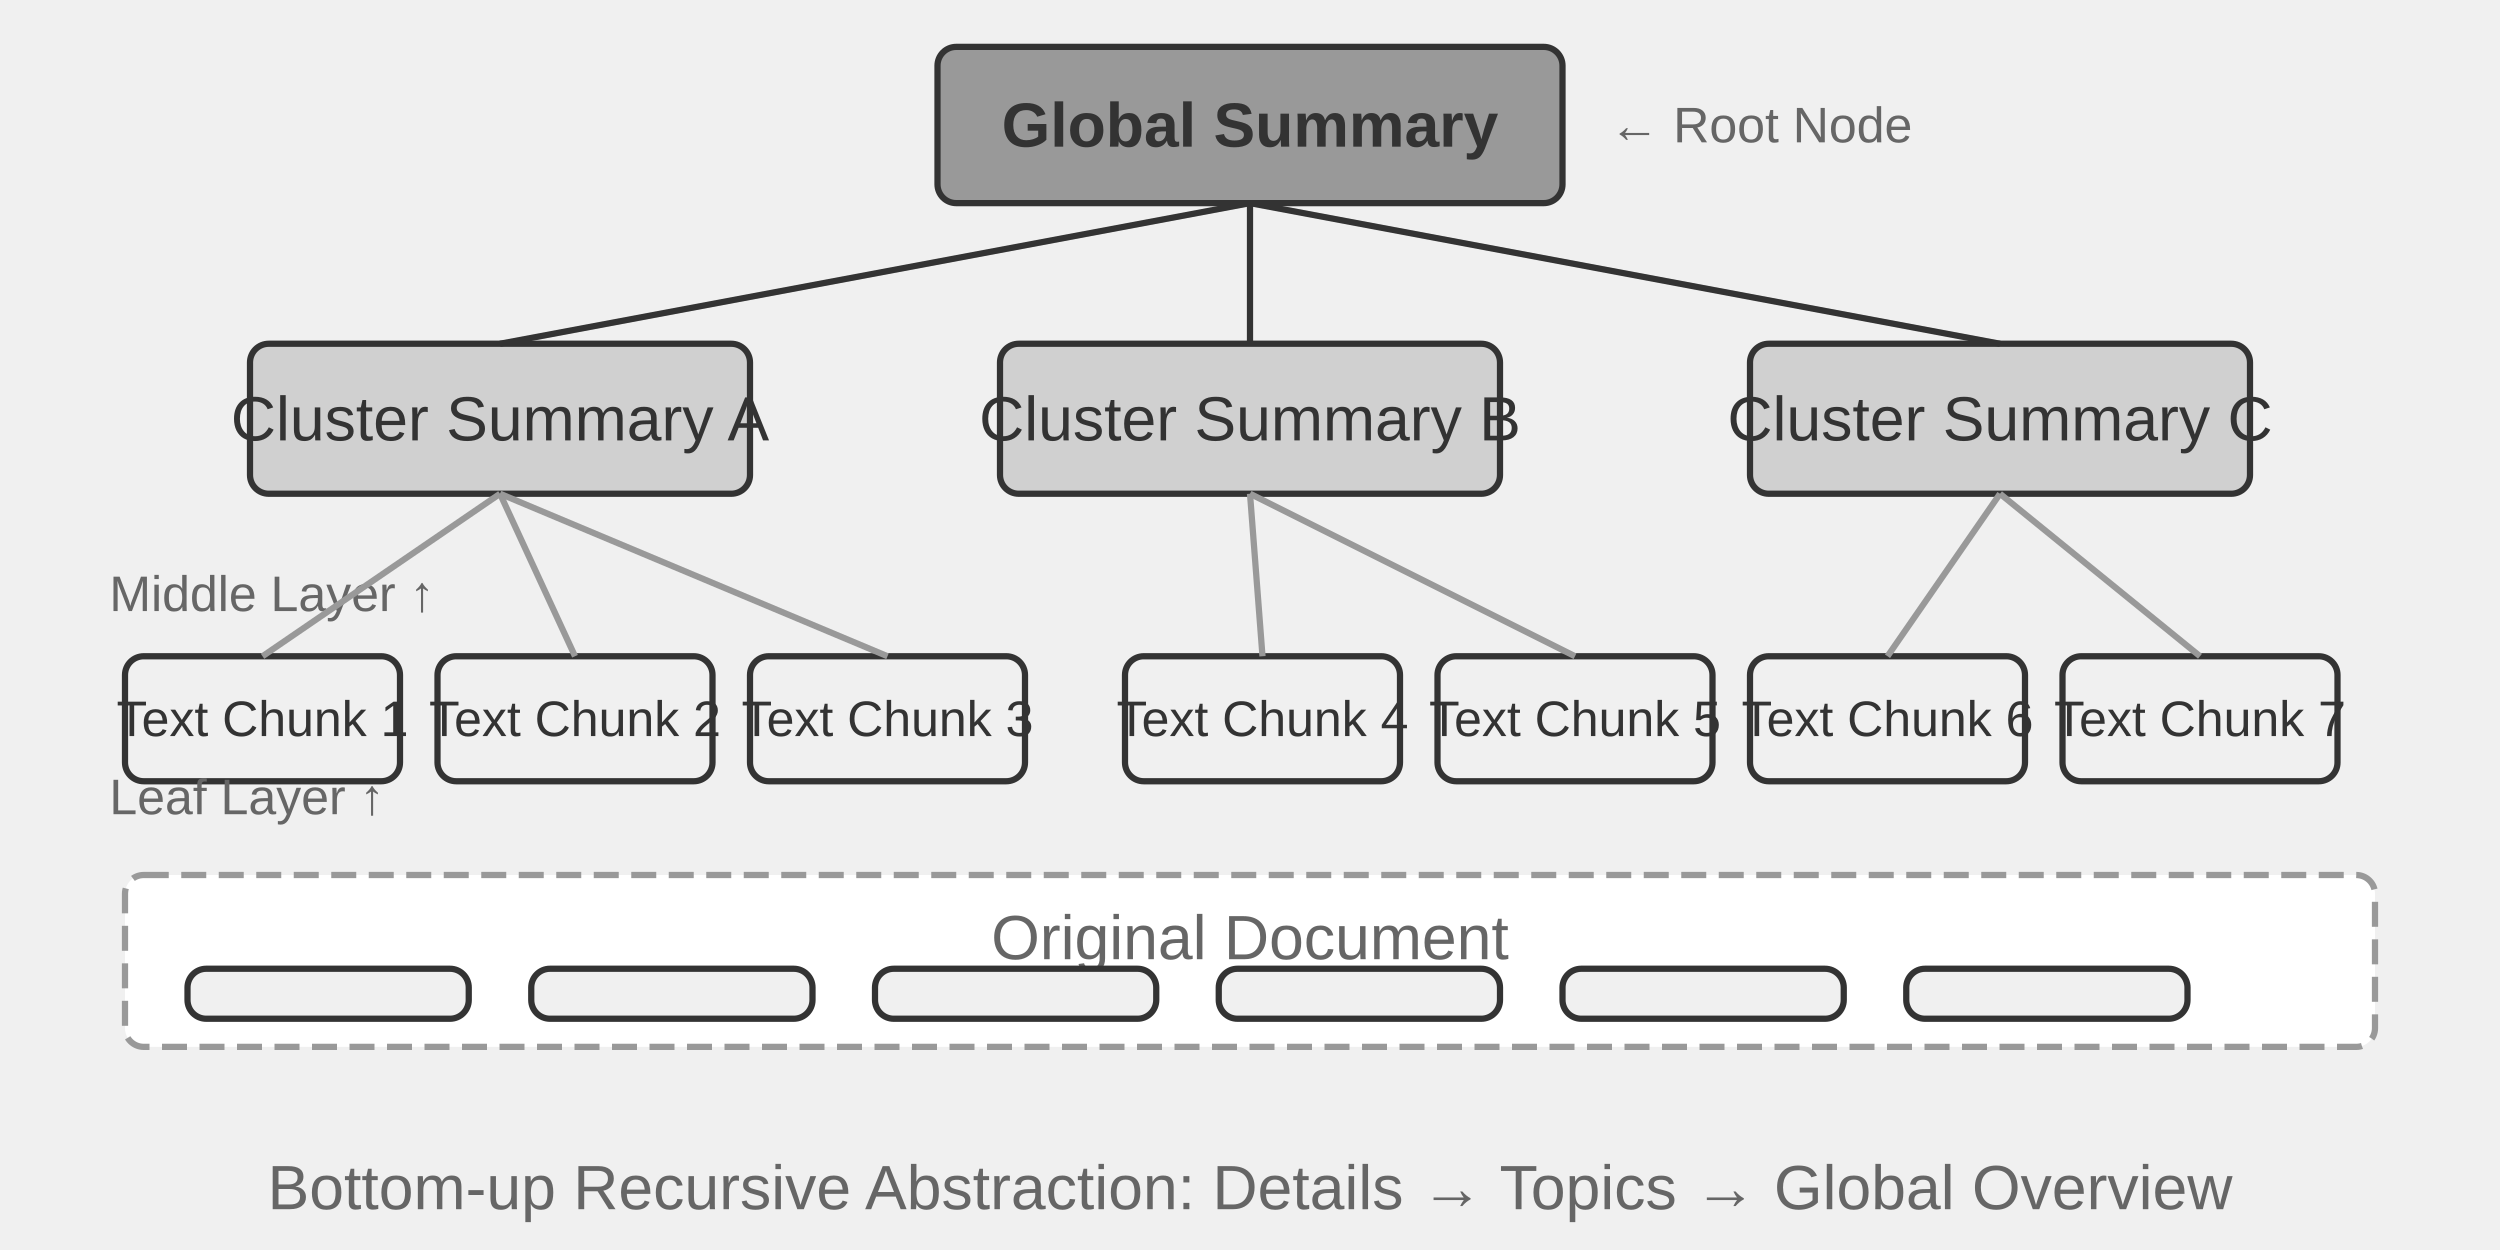
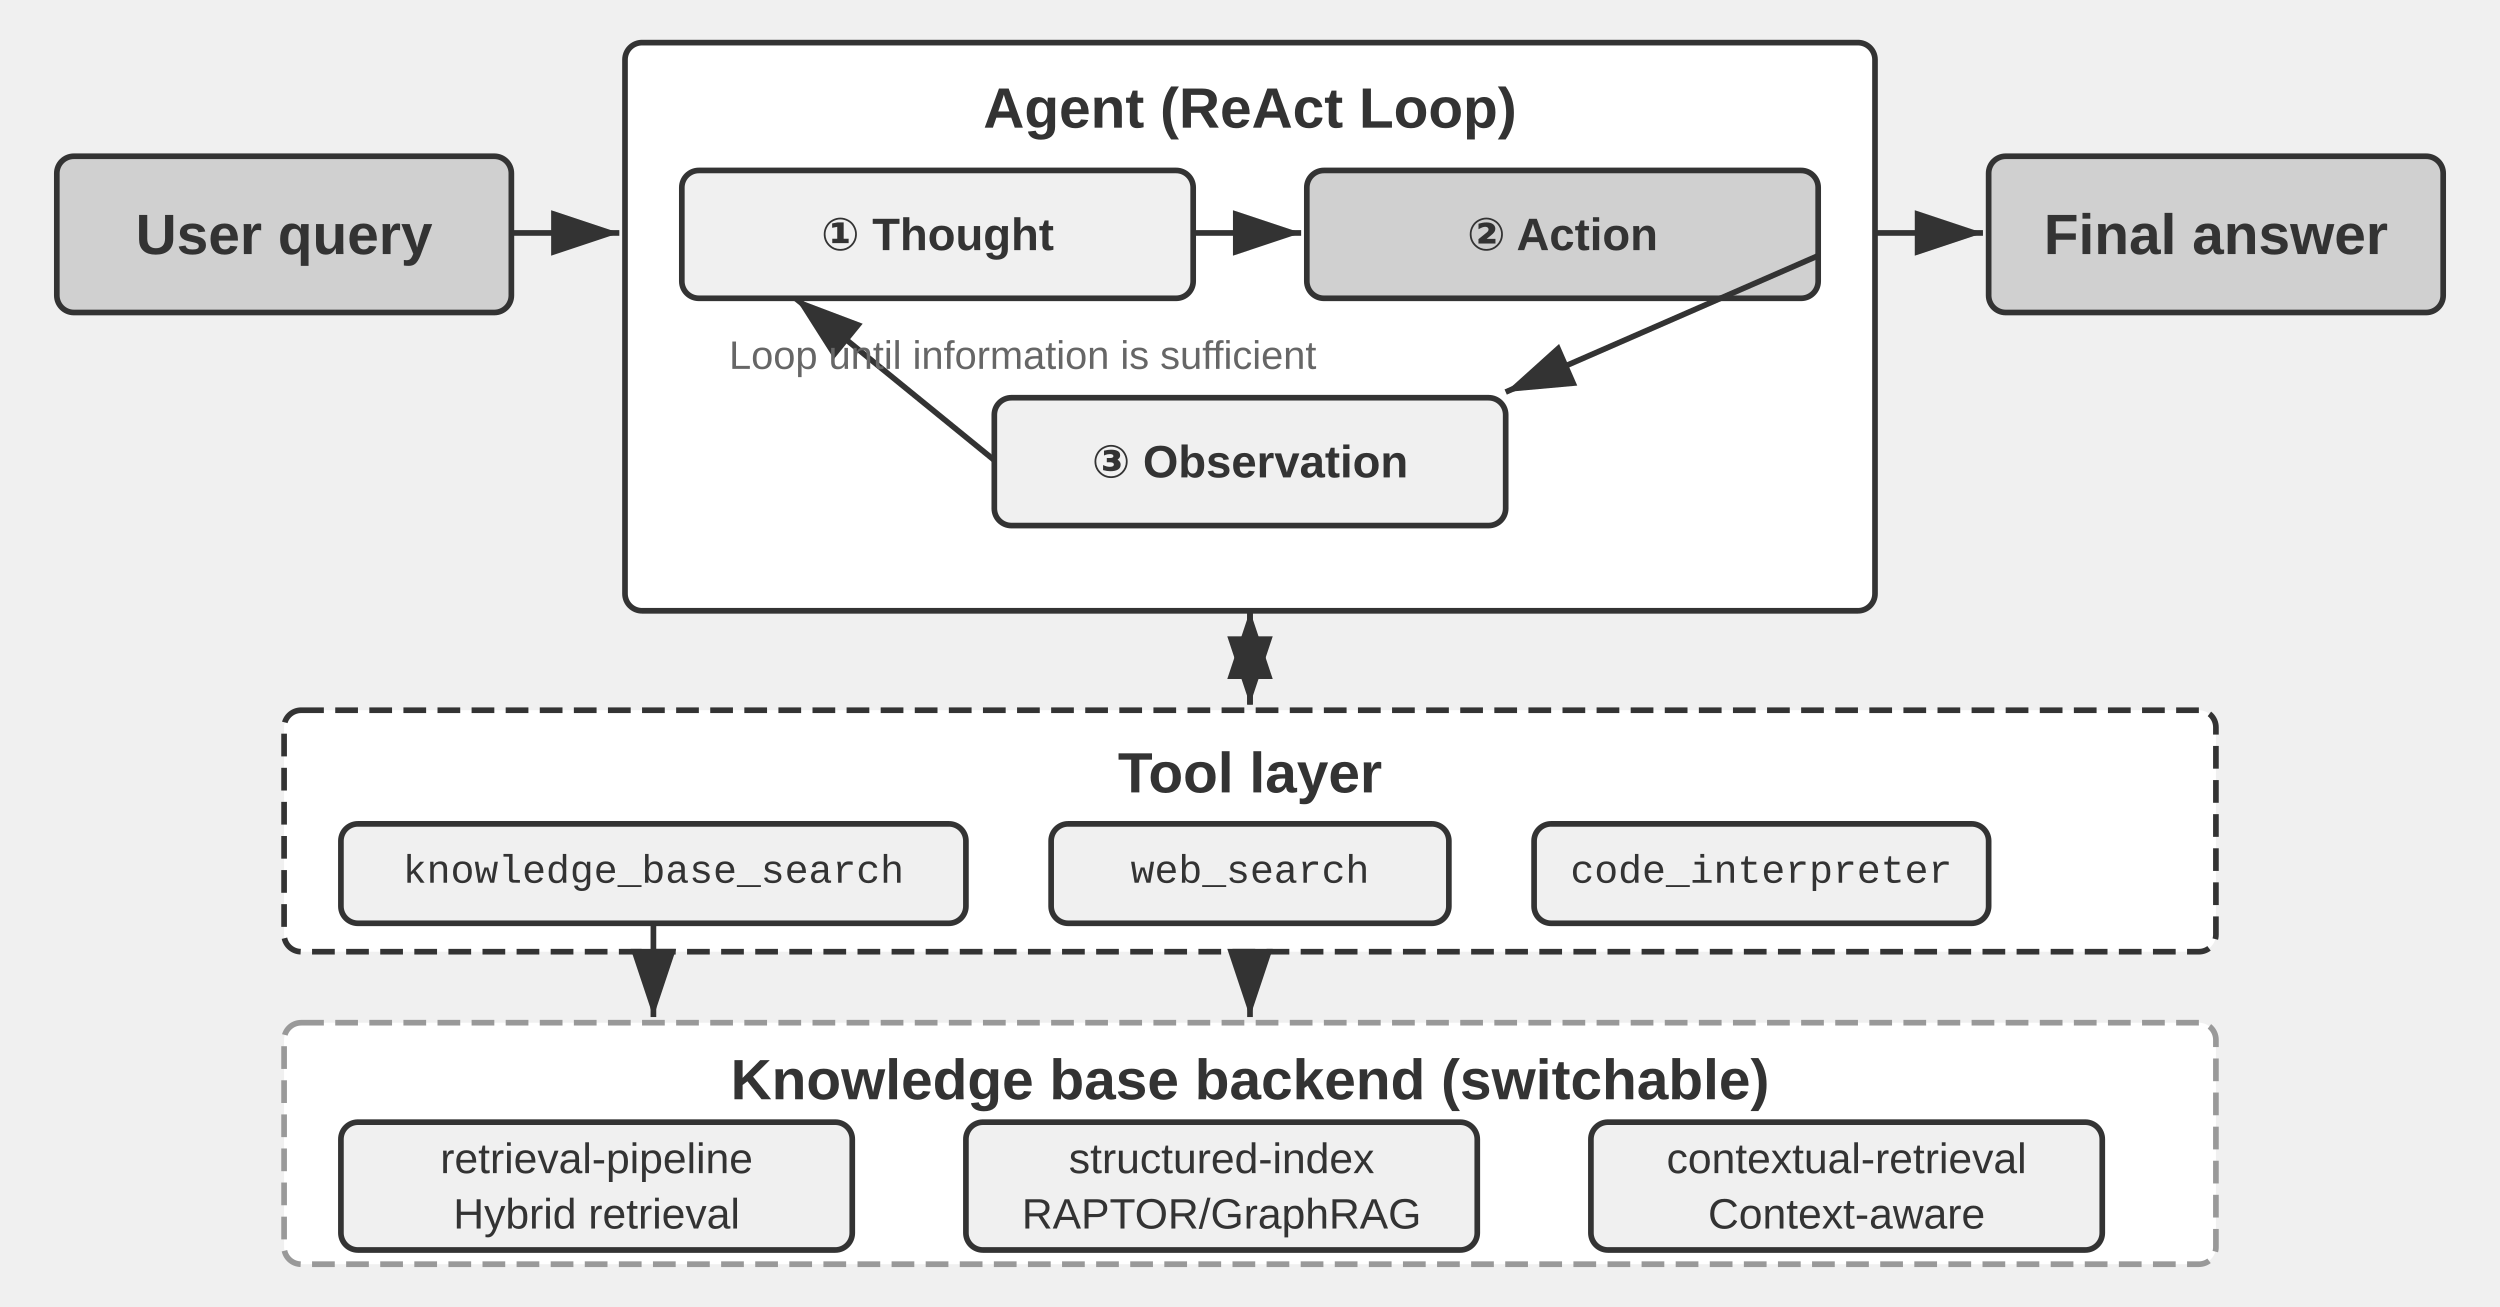
- <svg xmlns="http://www.w3.org/2000/svg" viewBox="0 40 800 400" width="800" height="400" style="background:#ffffff">
+ <svg xmlns="http://www.w3.org/2000/svg" viewBox="0 40 880 460" width="880" height="460" style="background:#ffffff">
  <defs>
    <marker id="ah" markerWidth="12" markerHeight="8" refX="12" refY="4" orient="auto">
      <polygon points="0 0, 12 4, 0 8" fill="#333333" />
    </marker>
    <marker id="ah-light" markerWidth="12" markerHeight="8" refX="12" refY="4" orient="auto">
      <polygon points="0 0, 12 4, 0 8" fill="#999999" />
    </marker>
  </defs>
-   <rect x="300" y="55" width="200" height="50" rx="6" fill="#999999" stroke="#333333" stroke-width="2" />
-   <text x="400.0" y="80.0" font-family="Arial, 'Helvetica Neue', Helvetica, 'PingFang SC', 'Microsoft YaHei', sans-serif" font-size="20" fill="#333333" text-anchor="middle" dominant-baseline="central" font-weight="bold">Global Summary</text>
-   <text x="515" y="80" font-family="Arial, 'Helvetica Neue', Helvetica, 'PingFang SC', 'Microsoft YaHei', sans-serif" font-size="16" fill="#666666" text-anchor="start" dominant-baseline="central" font-weight="normal">← Root Node</text>
-   <rect x="80" y="150" width="160" height="48" rx="6" fill="#d0d0d0" stroke="#333333" stroke-width="2" />
-   <text x="160.0" y="174.0" font-family="Arial, 'Helvetica Neue', Helvetica, 'PingFang SC', 'Microsoft YaHei', sans-serif" font-size="20" fill="#333333" text-anchor="middle" dominant-baseline="central" font-weight="normal">Cluster Summary A</text>
-   <rect x="320" y="150" width="160" height="48" rx="6" fill="#d0d0d0" stroke="#333333" stroke-width="2" />
-   <text x="400.0" y="174.0" font-family="Arial, 'Helvetica Neue', Helvetica, 'PingFang SC', 'Microsoft YaHei', sans-serif" font-size="20" fill="#333333" text-anchor="middle" dominant-baseline="central" font-weight="normal">Cluster Summary B</text>
-   <rect x="560" y="150" width="160" height="48" rx="6" fill="#d0d0d0" stroke="#333333" stroke-width="2" />
-   <text x="640.0" y="174.0" font-family="Arial, 'Helvetica Neue', Helvetica, 'PingFang SC', 'Microsoft YaHei', sans-serif" font-size="20" fill="#333333" text-anchor="middle" dominant-baseline="central" font-weight="normal">Cluster Summary C</text>
-   <line x1="400" y1="105" x2="160" y2="150" stroke="#333333" stroke-width="2" />
-   <line x1="400" y1="105" x2="400" y2="150" stroke="#333333" stroke-width="2" />
-   <line x1="400" y1="105" x2="640" y2="150" stroke="#333333" stroke-width="2" />
-   <text x="35" y="230" font-family="Arial, 'Helvetica Neue', Helvetica, 'PingFang SC', 'Microsoft YaHei', sans-serif" font-size="16" fill="#666666" text-anchor="start" dominant-baseline="central" font-weight="normal">Middle Layer ↑</text>
-   <rect x="40" y="250" width="88" height="40" rx="6" fill="#f0f0f0" stroke="#333333" stroke-width="2" />
-   <text x="84.0" y="270.0" font-family="Arial, 'Helvetica Neue', Helvetica, 'PingFang SC', 'Microsoft YaHei', sans-serif" font-size="16" fill="#333333" text-anchor="middle" dominant-baseline="central" font-weight="normal">Text Chunk 1</text>
-   <line x1="84.0" y1="250" x2="160" y2="198" stroke="#999999" stroke-width="2" />
-   <rect x="140" y="250" width="88" height="40" rx="6" fill="#f0f0f0" stroke="#333333" stroke-width="2" />
-   <text x="184.0" y="270.0" font-family="Arial, 'Helvetica Neue', Helvetica, 'PingFang SC', 'Microsoft YaHei', sans-serif" font-size="16" fill="#333333" text-anchor="middle" dominant-baseline="central" font-weight="normal">Text Chunk 2</text>
-   <line x1="184.0" y1="250" x2="160" y2="198" stroke="#999999" stroke-width="2" />
-   <rect x="240" y="250" width="88" height="40" rx="6" fill="#f0f0f0" stroke="#333333" stroke-width="2" />
-   <text x="284.0" y="270.0" font-family="Arial, 'Helvetica Neue', Helvetica, 'PingFang SC', 'Microsoft YaHei', sans-serif" font-size="16" fill="#333333" text-anchor="middle" dominant-baseline="central" font-weight="normal">Text Chunk 3</text>
-   <line x1="284.0" y1="250" x2="160" y2="198" stroke="#999999" stroke-width="2" />
-   <rect x="360" y="250" width="88" height="40" rx="6" fill="#f0f0f0" stroke="#333333" stroke-width="2" />
-   <text x="404.0" y="270.0" font-family="Arial, 'Helvetica Neue', Helvetica, 'PingFang SC', 'Microsoft YaHei', sans-serif" font-size="16" fill="#333333" text-anchor="middle" dominant-baseline="central" font-weight="normal">Text Chunk 4</text>
-   <line x1="404.0" y1="250" x2="400" y2="198" stroke="#999999" stroke-width="2" />
-   <rect x="460" y="250" width="88" height="40" rx="6" fill="#f0f0f0" stroke="#333333" stroke-width="2" />
-   <text x="504.0" y="270.0" font-family="Arial, 'Helvetica Neue', Helvetica, 'PingFang SC', 'Microsoft YaHei', sans-serif" font-size="16" fill="#333333" text-anchor="middle" dominant-baseline="central" font-weight="normal">Text Chunk 5</text>
-   <line x1="504.0" y1="250" x2="400" y2="198" stroke="#999999" stroke-width="2" />
-   <rect x="560" y="250" width="88" height="40" rx="6" fill="#f0f0f0" stroke="#333333" stroke-width="2" />
-   <text x="604.0" y="270.0" font-family="Arial, 'Helvetica Neue', Helvetica, 'PingFang SC', 'Microsoft YaHei', sans-serif" font-size="16" fill="#333333" text-anchor="middle" dominant-baseline="central" font-weight="normal">Text Chunk 6</text>
-   <line x1="604.0" y1="250" x2="640" y2="198" stroke="#999999" stroke-width="2" />
-   <rect x="660" y="250" width="88" height="40" rx="6" fill="#f0f0f0" stroke="#333333" stroke-width="2" />
-   <text x="704.0" y="270.0" font-family="Arial, 'Helvetica Neue', Helvetica, 'PingFang SC', 'Microsoft YaHei', sans-serif" font-size="16" fill="#333333" text-anchor="middle" dominant-baseline="central" font-weight="normal">Text Chunk 7</text>
-   <line x1="704.0" y1="250" x2="640" y2="198" stroke="#999999" stroke-width="2" />
-   <text x="35" y="295" font-family="Arial, 'Helvetica Neue', Helvetica, 'PingFang SC', 'Microsoft YaHei', sans-serif" font-size="16" fill="#666666" text-anchor="start" dominant-baseline="central" font-weight="normal">Leaf Layer ↑</text>
-   <rect x="40" y="320" width="720" height="55" rx="6" fill="#ffffff" stroke="#999999" stroke-width="2" stroke-dasharray="8,4" />
-   <text x="400" y="340" font-family="Arial, 'Helvetica Neue', Helvetica, 'PingFang SC', 'Microsoft YaHei', sans-serif" font-size="20" fill="#666666" text-anchor="middle" dominant-baseline="central" font-weight="normal">Original Document</text>
-   <rect x="60" y="350" width="90" height="16" rx="6" fill="#f0f0f0" stroke="#333333" stroke-width="2" />
-   <rect x="170" y="350" width="90" height="16" rx="6" fill="#f0f0f0" stroke="#333333" stroke-width="2" />
-   <rect x="280" y="350" width="90" height="16" rx="6" fill="#f0f0f0" stroke="#333333" stroke-width="2" />
-   <rect x="390" y="350" width="90" height="16" rx="6" fill="#f0f0f0" stroke="#333333" stroke-width="2" />
-   <rect x="500" y="350" width="90" height="16" rx="6" fill="#f0f0f0" stroke="#333333" stroke-width="2" />
-   <rect x="610" y="350" width="90" height="16" rx="6" fill="#f0f0f0" stroke="#333333" stroke-width="2" />
-   <text x="400.0" y="420" font-family="Arial, 'Helvetica Neue', Helvetica, 'PingFang SC', 'Microsoft YaHei', sans-serif" font-size="20" fill="#666666" text-anchor="middle" dominant-baseline="central" font-weight="normal">Bottom-up Recursive Abstraction: Details → Topics → Global Overview</text>
+   <rect x="220" y="55" width="440" height="200" rx="6" fill="#ffffff" stroke="#333333" stroke-width="2" />
+   <text x="440" y="78" font-family="Arial, 'Helvetica Neue', Helvetica, 'PingFang SC', 'Microsoft YaHei', sans-serif" font-size="20" fill="#333333" text-anchor="middle" dominant-baseline="central" font-weight="bold">Agent (ReAct Loop)</text>
+   <rect x="240" y="100" width="180" height="45" rx="6" fill="#f0f0f0" stroke="#333333" stroke-width="2" />
+   <text x="330.0" y="122.5" font-family="Arial, 'Helvetica Neue', Helvetica, 'PingFang SC', 'Microsoft YaHei', sans-serif" font-size="16" fill="#333333" text-anchor="middle" dominant-baseline="central" font-weight="bold">① Thought</text>
+   <rect x="460" y="100" width="180" height="45" rx="6" fill="#d0d0d0" stroke="#333333" stroke-width="2" />
+   <text x="550.0" y="122.5" font-family="Arial, 'Helvetica Neue', Helvetica, 'PingFang SC', 'Microsoft YaHei', sans-serif" font-size="16" fill="#333333" text-anchor="middle" dominant-baseline="central" font-weight="bold">② Action</text>
+   <rect x="350" y="180" width="180" height="45" rx="6" fill="#f0f0f0" stroke="#333333" stroke-width="2" />
+   <text x="440.0" y="202.5" font-family="Arial, 'Helvetica Neue', Helvetica, 'PingFang SC', 'Microsoft YaHei', sans-serif" font-size="16" fill="#333333" text-anchor="middle" dominant-baseline="central" font-weight="bold">③ Observation</text>
+   <line x1="420" y1="122" x2="458" y2="122" stroke="#333333" stroke-width="2" marker-end="url(#ah)" />
+   <line x1="640" y1="130" x2="530" y2="178" stroke="#333333" stroke-width="2" marker-end="url(#ah)" />
+   <line x1="350" y1="202" x2="280" y2="145" stroke="#333333" stroke-width="2" marker-end="url(#ah)" />
+   <text x="360" y="165" font-family="Arial, 'Helvetica Neue', Helvetica, 'PingFang SC', 'Microsoft YaHei', sans-serif" font-size="14" fill="#666666" text-anchor="middle" dominant-baseline="central" font-weight="normal">Loop until information is sufficient</text>
+   <rect x="20" y="95" width="160" height="55" rx="6" fill="#d0d0d0" stroke="#333333" stroke-width="2" />
+   <text x="100.0" y="122.5" font-family="Arial, 'Helvetica Neue', Helvetica, 'PingFang SC', 'Microsoft YaHei', sans-serif" font-size="20" fill="#333333" text-anchor="middle" dominant-baseline="central" font-weight="bold">User query</text>
+   <line x1="180" y1="122" x2="218" y2="122" stroke="#333333" stroke-width="2" marker-end="url(#ah)" />
+   <rect x="700" y="95" width="160" height="55" rx="6" fill="#d0d0d0" stroke="#333333" stroke-width="2" />
+   <text x="780.0" y="122.5" font-family="Arial, 'Helvetica Neue', Helvetica, 'PingFang SC', 'Microsoft YaHei', sans-serif" font-size="20" fill="#333333" text-anchor="middle" dominant-baseline="central" font-weight="bold">Final answer</text>
+   <line x1="660" y1="122" x2="698" y2="122" stroke="#333333" stroke-width="2" marker-end="url(#ah)" />
+   <rect x="100" y="290" width="680" height="85" rx="6" fill="#ffffff" stroke="#333333" stroke-width="2" stroke-dasharray="8,4" />
+   <text x="440" y="312" font-family="Arial, 'Helvetica Neue', Helvetica, 'PingFang SC', 'Microsoft YaHei', sans-serif" font-size="20" fill="#333333" text-anchor="middle" dominant-baseline="central" font-weight="bold">Tool layer</text>
+   <rect x="120" y="330" width="220" height="35" rx="6" fill="#f0f0f0" stroke="#333333" stroke-width="2" />
+   <text x="230.0" y="347" font-family="'Courier New', Courier, monospace" font-size="14" fill="#333333" text-anchor="middle" dominant-baseline="central">knowledge_base_search</text>
+   <rect x="370" y="330" width="140" height="35" rx="6" fill="#f0f0f0" stroke="#333333" stroke-width="2" />
+   <text x="440.0" y="347" font-family="'Courier New', Courier, monospace" font-size="14" fill="#333333" text-anchor="middle" dominant-baseline="central">web_search</text>
+   <rect x="540" y="330" width="160" height="35" rx="6" fill="#f0f0f0" stroke="#333333" stroke-width="2" />
+   <text x="620.0" y="347" font-family="'Courier New', Courier, monospace" font-size="14" fill="#333333" text-anchor="middle" dominant-baseline="central">code_interpreter</text>
+   <line x1="440" y1="255" x2="440" y2="288" stroke="#333333" stroke-width="2" marker-end="url(#ah)" />
+   <line x1="440" y1="288" x2="440" y2="255" stroke="#333333" stroke-width="2" marker-end="url(#ah)" />
+   <rect x="100" y="400" width="680" height="85" rx="6" fill="#ffffff" stroke="#999999" stroke-width="2" stroke-dasharray="8,4" />
+   <text x="440" y="420" font-family="Arial, 'Helvetica Neue', Helvetica, 'PingFang SC', 'Microsoft YaHei', sans-serif" font-size="20" fill="#333333" text-anchor="middle" dominant-baseline="central" font-weight="bold">Knowledge base backend (switchable)</text>
+   <rect x="120" y="435" width="180" height="45" rx="6" fill="#f0f0f0" stroke="#333333" stroke-width="2" />
+   <text x="210.0" y="447.75" font-family="Arial, 'Helvetica Neue', Helvetica, 'PingFang SC', 'Microsoft YaHei', sans-serif" font-size="15.0" fill="#333333" text-anchor="middle" dominant-baseline="central" font-weight="normal">retrieval-pipeline</text>
+   <text x="210.0" y="467.25" font-family="Arial, 'Helvetica Neue', Helvetica, 'PingFang SC', 'Microsoft YaHei', sans-serif" font-size="15.0" fill="#333333" text-anchor="middle" dominant-baseline="central" font-weight="normal">Hybrid retrieval</text>
+   <rect x="340" y="435" width="180" height="45" rx="6" fill="#f0f0f0" stroke="#333333" stroke-width="2" />
+   <text x="430.0" y="447.75" font-family="Arial, 'Helvetica Neue', Helvetica, 'PingFang SC', 'Microsoft YaHei', sans-serif" font-size="15.0" fill="#333333" text-anchor="middle" dominant-baseline="central" font-weight="normal">structured-index</text>
+   <text x="430.0" y="467.25" font-family="Arial, 'Helvetica Neue', Helvetica, 'PingFang SC', 'Microsoft YaHei', sans-serif" font-size="15.0" fill="#333333" text-anchor="middle" dominant-baseline="central" font-weight="normal">RAPTOR/GraphRAG</text>
+   <rect x="560" y="435" width="180" height="45" rx="6" fill="#f0f0f0" stroke="#333333" stroke-width="2" />
+   <text x="650.0" y="447.75" font-family="Arial, 'Helvetica Neue', Helvetica, 'PingFang SC', 'Microsoft YaHei', sans-serif" font-size="15.0" fill="#333333" text-anchor="middle" dominant-baseline="central" font-weight="normal">contextual-retrieval</text>
+   <text x="650.0" y="467.25" font-family="Arial, 'Helvetica Neue', Helvetica, 'PingFang SC', 'Microsoft YaHei', sans-serif" font-size="15.0" fill="#333333" text-anchor="middle" dominant-baseline="central" font-weight="normal">Context-aware</text>
+   <line x1="230" y1="365" x2="230" y2="398" stroke="#333333" stroke-width="2" marker-end="url(#ah)" />
+   <line x1="440" y1="375" x2="440" y2="398" stroke="#333333" stroke-width="2" marker-end="url(#ah)" />
</svg>
